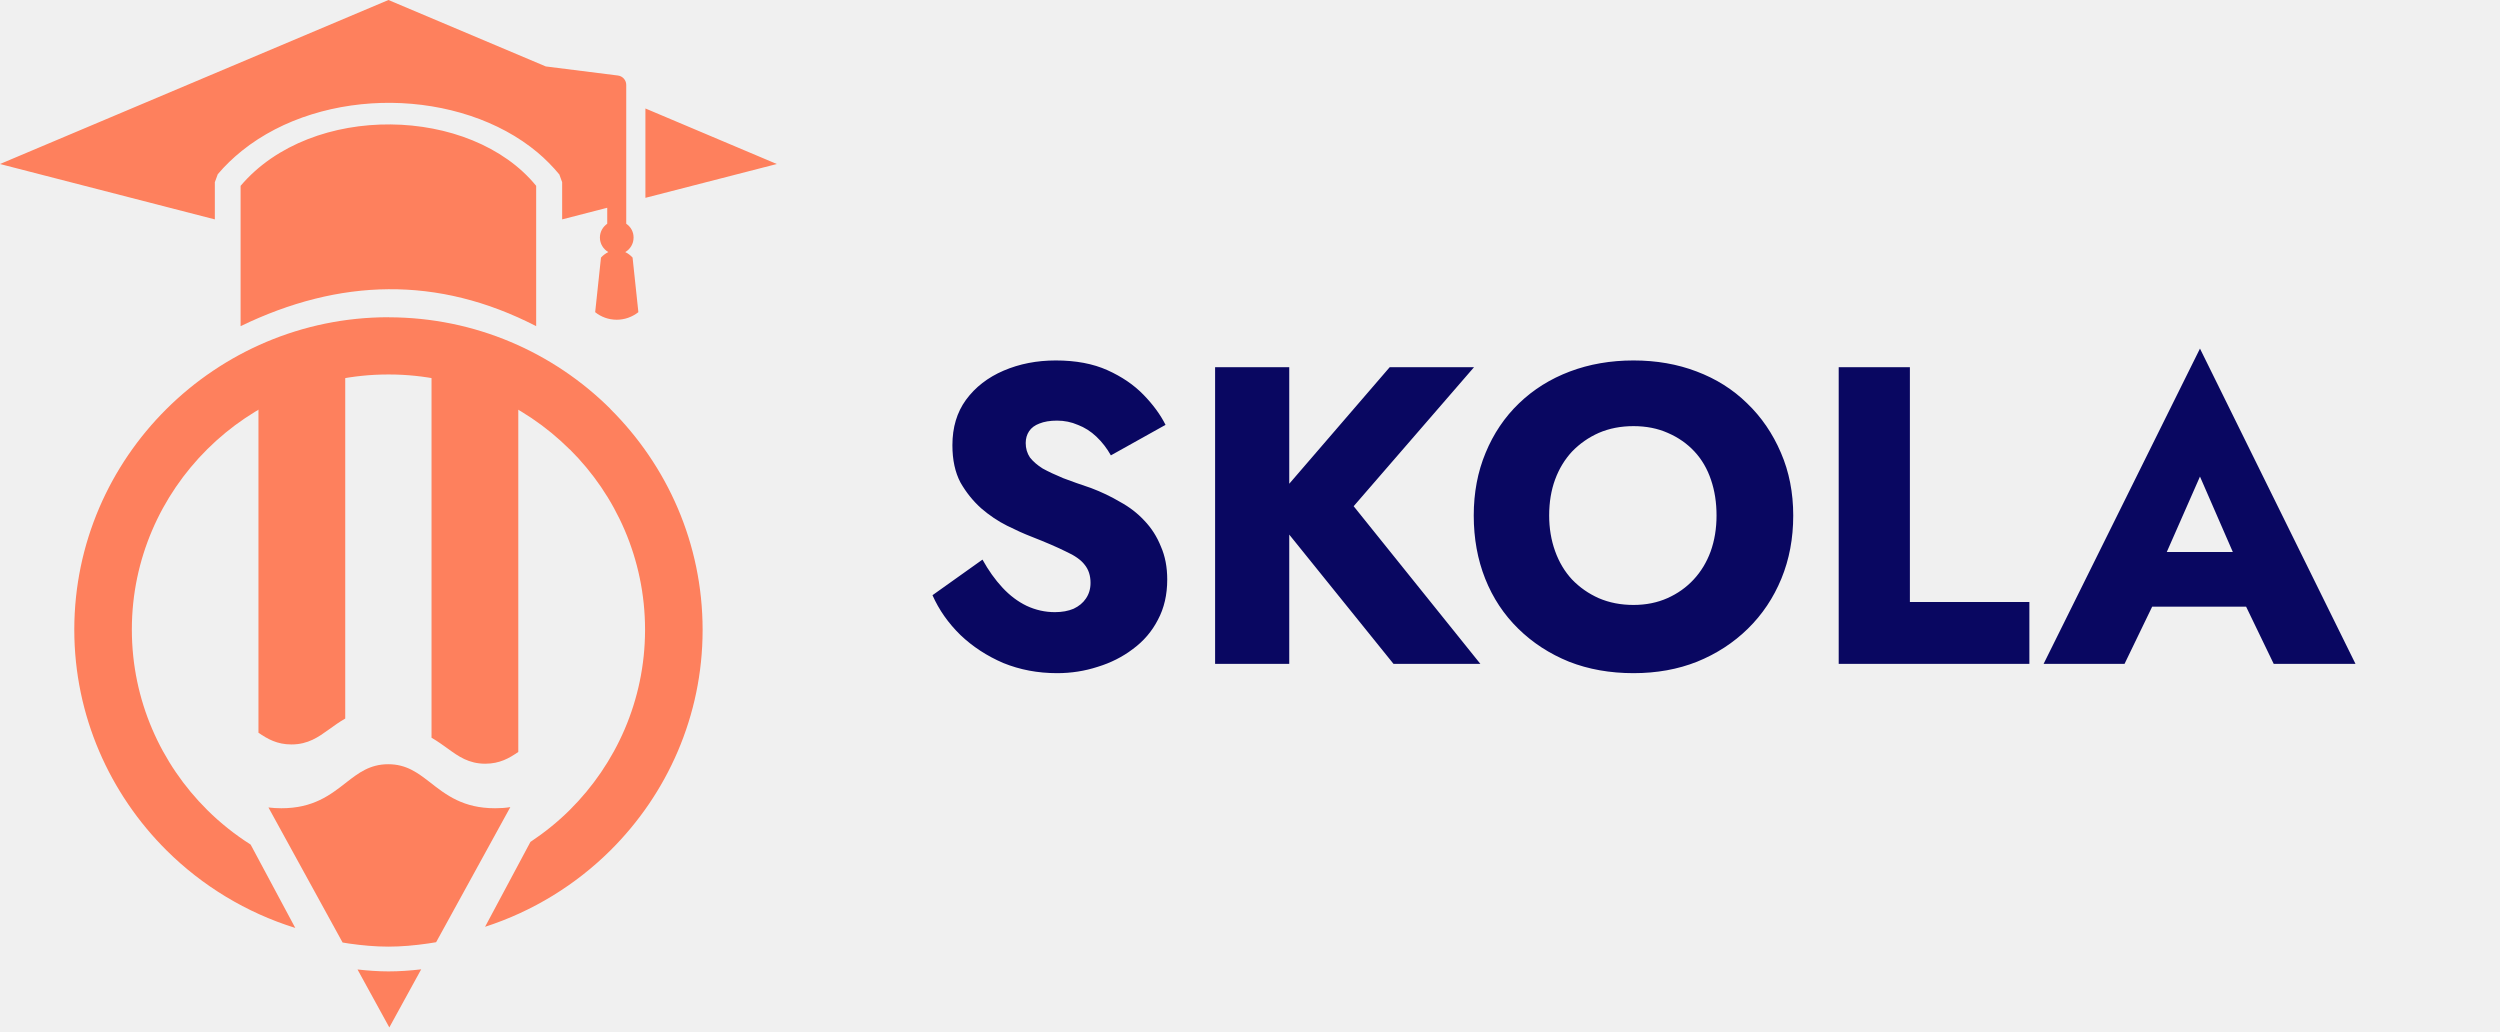
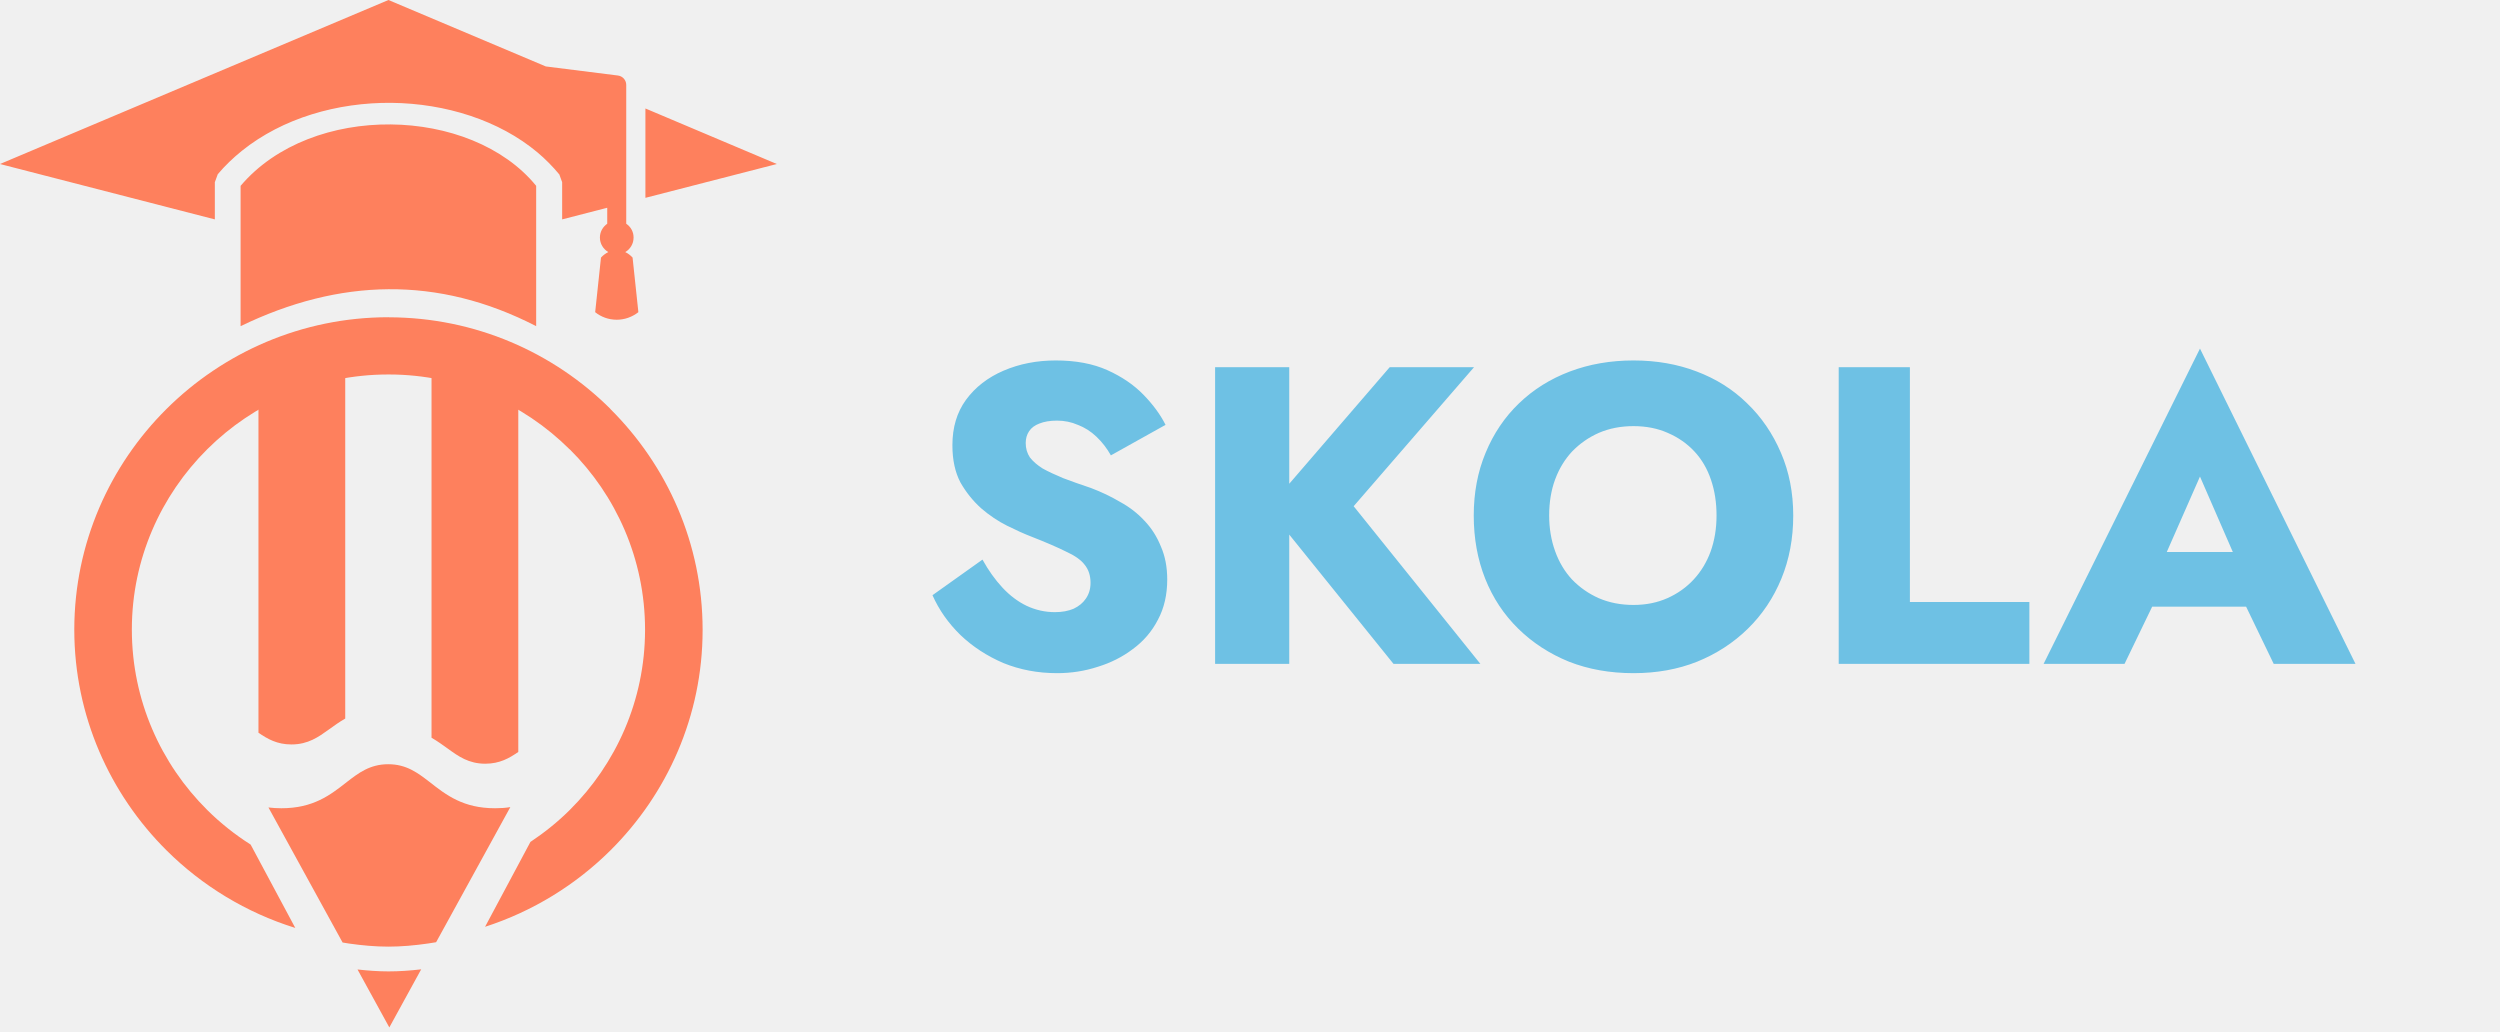
<svg xmlns="http://www.w3.org/2000/svg" width="177" height="73" viewBox="0 0 177 73" fill="none">
-   <path d="M69.56 39.62L66.02 42.14C66.48 43.18 67.14 44.12 68 44.96C68.86 45.78 69.87 46.44 71.03 46.94C72.21 47.42 73.48 47.66 74.84 47.66C75.84 47.66 76.8 47.51 77.72 47.21C78.64 46.93 79.47 46.51 80.21 45.95C80.97 45.39 81.56 44.7 81.98 43.88C82.42 43.06 82.64 42.11 82.64 41.03C82.64 40.15 82.49 39.37 82.19 38.69C81.91 37.99 81.52 37.38 81.02 36.86C80.54 36.34 79.97 35.9 79.31 35.54C78.67 35.16 77.98 34.83 77.24 34.55C76.52 34.31 75.87 34.08 75.29 33.86C74.71 33.62 74.22 33.39 73.82 33.17C73.44 32.93 73.14 32.67 72.92 32.39C72.72 32.09 72.62 31.75 72.62 31.37C72.62 31.05 72.7 30.77 72.86 30.53C73.02 30.29 73.26 30.11 73.58 29.99C73.92 29.85 74.34 29.78 74.84 29.78C75.36 29.78 75.85 29.88 76.31 30.08C76.79 30.26 77.23 30.54 77.63 30.92C78.03 31.3 78.37 31.74 78.65 32.24L82.52 30.08C82.16 29.36 81.64 28.65 80.96 27.95C80.28 27.25 79.43 26.67 78.41 26.21C77.39 25.75 76.17 25.52 74.75 25.52C73.41 25.52 72.18 25.76 71.06 26.24C69.94 26.72 69.05 27.41 68.39 28.31C67.75 29.19 67.43 30.26 67.43 31.52C67.43 32.56 67.62 33.44 68 34.16C68.4 34.86 68.89 35.47 69.47 35.99C70.05 36.49 70.66 36.9 71.3 37.22C71.94 37.54 72.52 37.8 73.04 38C74.06 38.4 74.87 38.75 75.47 39.05C76.09 39.33 76.53 39.64 76.79 39.98C77.07 40.32 77.21 40.75 77.21 41.27C77.21 41.69 77.1 42.06 76.88 42.38C76.68 42.68 76.39 42.92 76.01 43.1C75.63 43.26 75.19 43.34 74.69 43.34C73.99 43.34 73.32 43.19 72.68 42.89C72.06 42.59 71.49 42.16 70.97 41.6C70.45 41.04 69.98 40.38 69.56 39.62ZM86.029 26V47H91.279V26H86.029ZM98.389 26L89.779 35.99L98.659 47H104.809L95.839 35.84L104.359 26H98.389ZM109.681 36.5C109.681 35.56 109.821 34.71 110.101 33.95C110.381 33.19 110.781 32.53 111.301 31.97C111.841 31.41 112.471 30.97 113.191 30.65C113.931 30.33 114.751 30.17 115.651 30.17C116.551 30.17 117.361 30.33 118.081 30.65C118.821 30.97 119.451 31.41 119.971 31.97C120.491 32.53 120.881 33.2 121.141 33.98C121.401 34.74 121.531 35.58 121.531 36.5C121.531 37.42 121.391 38.27 121.111 39.05C120.831 39.81 120.431 40.47 119.911 41.03C119.391 41.59 118.771 42.03 118.051 42.35C117.331 42.67 116.531 42.83 115.651 42.83C114.751 42.83 113.931 42.67 113.191 42.35C112.471 42.03 111.841 41.59 111.301 41.03C110.781 40.47 110.381 39.8 110.101 39.02C109.821 38.24 109.681 37.4 109.681 36.5ZM104.341 36.5C104.341 38.12 104.611 39.61 105.151 40.97C105.691 42.33 106.471 43.51 107.491 44.51C108.511 45.51 109.711 46.29 111.091 46.85C112.471 47.39 113.991 47.66 115.651 47.66C117.291 47.66 118.791 47.39 120.151 46.85C121.531 46.29 122.731 45.51 123.751 44.51C124.771 43.51 125.561 42.33 126.121 40.97C126.681 39.61 126.961 38.12 126.961 36.5C126.961 34.88 126.671 33.4 126.091 32.06C125.511 30.7 124.711 29.53 123.691 28.55C122.691 27.57 121.501 26.82 120.121 26.3C118.761 25.78 117.271 25.52 115.651 25.52C114.031 25.52 112.531 25.78 111.151 26.3C109.771 26.82 108.571 27.57 107.551 28.55C106.531 29.53 105.741 30.7 105.181 32.06C104.621 33.4 104.341 34.88 104.341 36.5ZM130.18 26V47H143.68V42.62H135.22V26H130.18ZM150.238 42.95H161.338L160.978 39.08H150.568L150.238 42.95ZM155.758 33.74L158.698 40.49L158.488 41.84L160.978 47H166.768L155.758 24.68L144.688 47H150.418L152.998 41.66L152.788 40.49L155.758 33.74Z" fill="#090761" />
+   <path d="M69.56 39.62L66.02 42.14C66.48 43.18 67.14 44.12 68 44.96C68.86 45.78 69.87 46.44 71.03 46.94C72.21 47.42 73.48 47.66 74.84 47.66C75.84 47.66 76.8 47.51 77.72 47.21C78.64 46.93 79.47 46.51 80.21 45.95C80.97 45.39 81.56 44.7 81.98 43.88C82.42 43.06 82.64 42.11 82.64 41.03C82.64 40.15 82.49 39.37 82.19 38.69C81.91 37.99 81.52 37.38 81.02 36.86C80.54 36.34 79.97 35.9 79.31 35.54C78.67 35.16 77.98 34.83 77.24 34.55C76.52 34.31 75.87 34.08 75.29 33.86C74.71 33.62 74.22 33.39 73.82 33.17C73.44 32.93 73.14 32.67 72.92 32.39C72.72 32.09 72.62 31.75 72.62 31.37C72.62 31.05 72.7 30.77 72.86 30.53C73.02 30.29 73.26 30.11 73.58 29.99C73.92 29.85 74.34 29.78 74.84 29.78C75.36 29.78 75.85 29.88 76.31 30.08C76.79 30.26 77.23 30.54 77.63 30.92C78.03 31.3 78.37 31.74 78.65 32.24L82.52 30.08C82.16 29.36 81.64 28.65 80.96 27.95C80.28 27.25 79.43 26.67 78.41 26.21C77.39 25.75 76.17 25.52 74.75 25.52C73.41 25.52 72.18 25.76 71.06 26.24C69.94 26.72 69.05 27.41 68.39 28.31C67.75 29.19 67.43 30.26 67.43 31.52C67.43 32.56 67.62 33.44 68 34.16C68.4 34.86 68.89 35.47 69.47 35.99C70.05 36.49 70.66 36.9 71.3 37.22C71.94 37.54 72.52 37.8 73.04 38C74.06 38.4 74.87 38.75 75.47 39.05C76.09 39.33 76.53 39.64 76.79 39.98C77.07 40.32 77.21 40.75 77.21 41.27C77.21 41.69 77.1 42.06 76.88 42.38C76.68 42.68 76.39 42.92 76.01 43.1C75.63 43.26 75.19 43.34 74.69 43.34C73.99 43.34 73.32 43.19 72.68 42.89C72.06 42.59 71.49 42.16 70.97 41.6C70.45 41.04 69.98 40.38 69.56 39.62ZM86.029 26V47H91.279V26H86.029ZM98.389 26L89.779 35.99L98.659 47H104.809L95.839 35.84L104.359 26H98.389ZM109.681 36.5C109.681 35.56 109.821 34.71 110.101 33.95C110.381 33.19 110.781 32.53 111.301 31.97C111.841 31.41 112.471 30.97 113.191 30.65C113.931 30.33 114.751 30.17 115.651 30.17C116.551 30.17 117.361 30.33 118.081 30.65C118.821 30.97 119.451 31.41 119.971 31.97C120.491 32.53 120.881 33.2 121.141 33.98C121.401 34.74 121.531 35.58 121.531 36.5C121.531 37.42 121.391 38.27 121.111 39.05C120.831 39.81 120.431 40.47 119.911 41.03C119.391 41.59 118.771 42.03 118.051 42.35C117.331 42.67 116.531 42.83 115.651 42.83C114.751 42.83 113.931 42.67 113.191 42.35C112.471 42.03 111.841 41.59 111.301 41.03C110.781 40.47 110.381 39.8 110.101 39.02C109.821 38.24 109.681 37.4 109.681 36.5ZM104.341 36.5C104.341 38.12 104.611 39.61 105.151 40.97C105.691 42.33 106.471 43.51 107.491 44.51C108.511 45.51 109.711 46.29 111.091 46.85C112.471 47.39 113.991 47.66 115.651 47.66C117.291 47.66 118.791 47.39 120.151 46.85C121.531 46.29 122.731 45.51 123.751 44.51C124.771 43.51 125.561 42.33 126.121 40.97C126.681 39.61 126.961 38.12 126.961 36.5C126.961 34.88 126.671 33.4 126.091 32.06C125.511 30.7 124.711 29.53 123.691 28.55C122.691 27.57 121.501 26.82 120.121 26.3C118.761 25.78 117.271 25.52 115.651 25.52C114.031 25.52 112.531 25.78 111.151 26.3C109.771 26.82 108.571 27.57 107.551 28.55C106.531 29.53 105.741 30.7 105.181 32.06C104.621 33.4 104.341 34.88 104.341 36.5ZM130.18 26V47H143.68V42.62H135.22V26H130.18ZM150.238 42.95H161.338L160.978 39.08H150.568L150.238 42.95ZM155.758 33.74L158.698 40.49L158.488 41.84L160.978 47H166.768L155.758 24.68L144.688 47H150.418L152.998 41.66L152.788 40.49L155.758 33.74Z" fill="#6EC1E4" />
  <g clip-path="url(#clip0)">
    <path fill-rule="evenodd" clip-rule="evenodd" d="M29.82 68.629L27.564 72.742L25.312 68.639C26.044 68.72 26.776 68.775 27.503 68.775C28.265 68.775 29.047 68.72 29.82 68.629ZM36.131 57.144L30.877 66.709C30.689 66.744 30.491 66.774 30.303 66.8C29.368 66.936 28.417 67.022 27.497 67.022C26.578 67.022 25.622 66.936 24.687 66.8C24.545 66.779 24.403 66.749 24.255 66.729L19.006 57.169C19.296 57.204 19.59 57.224 19.921 57.224C22.177 57.224 23.376 56.295 24.565 55.36C25.373 54.738 26.181 54.107 27.487 54.107C28.793 54.107 29.596 54.738 30.409 55.36C31.599 56.295 32.798 57.224 35.054 57.224C35.445 57.224 35.796 57.199 36.131 57.144Z" fill="#FE805D" />
    <path fill-rule="evenodd" clip-rule="evenodd" d="M27.503 22.46H27.487C21.369 22.465 15.809 24.956 11.78 28.963C7.765 32.96 5.27 38.473 5.26 44.547V44.582V44.597C5.265 50.676 7.77 56.209 11.8 60.216C14.315 62.712 17.43 64.617 20.906 65.698L17.745 59.796C16.633 59.089 15.601 58.27 14.671 57.346C11.383 54.081 9.34 49.564 9.335 44.597V44.582V44.547C9.34 39.585 11.388 35.077 14.666 31.813C17.949 28.544 22.487 26.513 27.487 26.513H27.503H27.538C32.518 26.518 37.046 28.549 40.329 31.813H40.339C43.627 35.077 45.665 39.595 45.67 44.567V44.582V44.617C45.66 49.574 43.627 54.076 40.339 57.346C39.49 58.19 38.555 58.942 37.554 59.609L34.343 65.617C37.722 64.526 40.766 62.646 43.225 60.201C47.245 56.204 49.74 50.686 49.745 44.622V44.587V44.572C49.74 38.488 47.24 32.96 43.21 28.953L43.215 28.948C39.196 24.951 33.641 22.475 27.538 22.465" fill="#FE805D" />
    <path fill-rule="evenodd" clip-rule="evenodd" d="M37.961 23.092C30.984 19.499 24.021 19.712 17.034 23.092C17.034 19.727 17.034 16.533 17.034 13.158C22.07 7.221 33.347 7.499 37.961 13.158C37.961 15.962 37.961 20.282 37.961 23.092ZM44.338 15.841V14.36V7.109V6.013C44.338 5.674 44.084 5.386 43.744 5.346L38.642 4.704L27.503 0L0 11.612L15.21 15.533V12.9L15.418 12.334C15.921 11.738 16.5 11.182 17.12 10.682C20.012 8.358 23.895 7.246 27.716 7.281C31.543 7.322 35.344 8.519 38.057 10.793C38.616 11.263 39.135 11.789 39.602 12.354L39.8 12.9V15.533L42.992 14.709V15.841C42.682 16.058 42.473 16.412 42.473 16.821C42.473 17.261 42.717 17.64 43.068 17.847C42.885 17.938 42.707 18.064 42.55 18.236L42.138 22.102C42.55 22.435 43.083 22.637 43.663 22.637C44.242 22.637 44.77 22.435 45.197 22.102L44.786 18.236C44.628 18.064 44.45 17.933 44.267 17.847C44.623 17.64 44.857 17.261 44.857 16.821C44.862 16.412 44.654 16.053 44.338 15.841ZM55 11.612L45.695 7.68V14.007L55 11.612Z" fill="#FE805D" />
    <path fill-rule="evenodd" clip-rule="evenodd" d="M18.299 51.878V24.598H24.443V50.873C24.032 51.11 23.656 51.378 23.28 51.651C22.548 52.177 21.816 52.707 20.632 52.707C19.616 52.707 18.94 52.318 18.299 51.878ZM30.552 52.232V25.957H36.695V53.238C36.06 53.677 35.379 54.071 34.358 54.071C33.179 54.071 32.447 53.541 31.715 53.01C31.339 52.742 30.968 52.47 30.552 52.232Z" fill="#FE805D" />
  </g>
  <defs>
    <clipPath id="clip0">
      <rect width="55" height="72.742" fill="white" transform="matrix(-1 0 0 1 55 0)" />
    </clipPath>
  </defs>
</svg>
